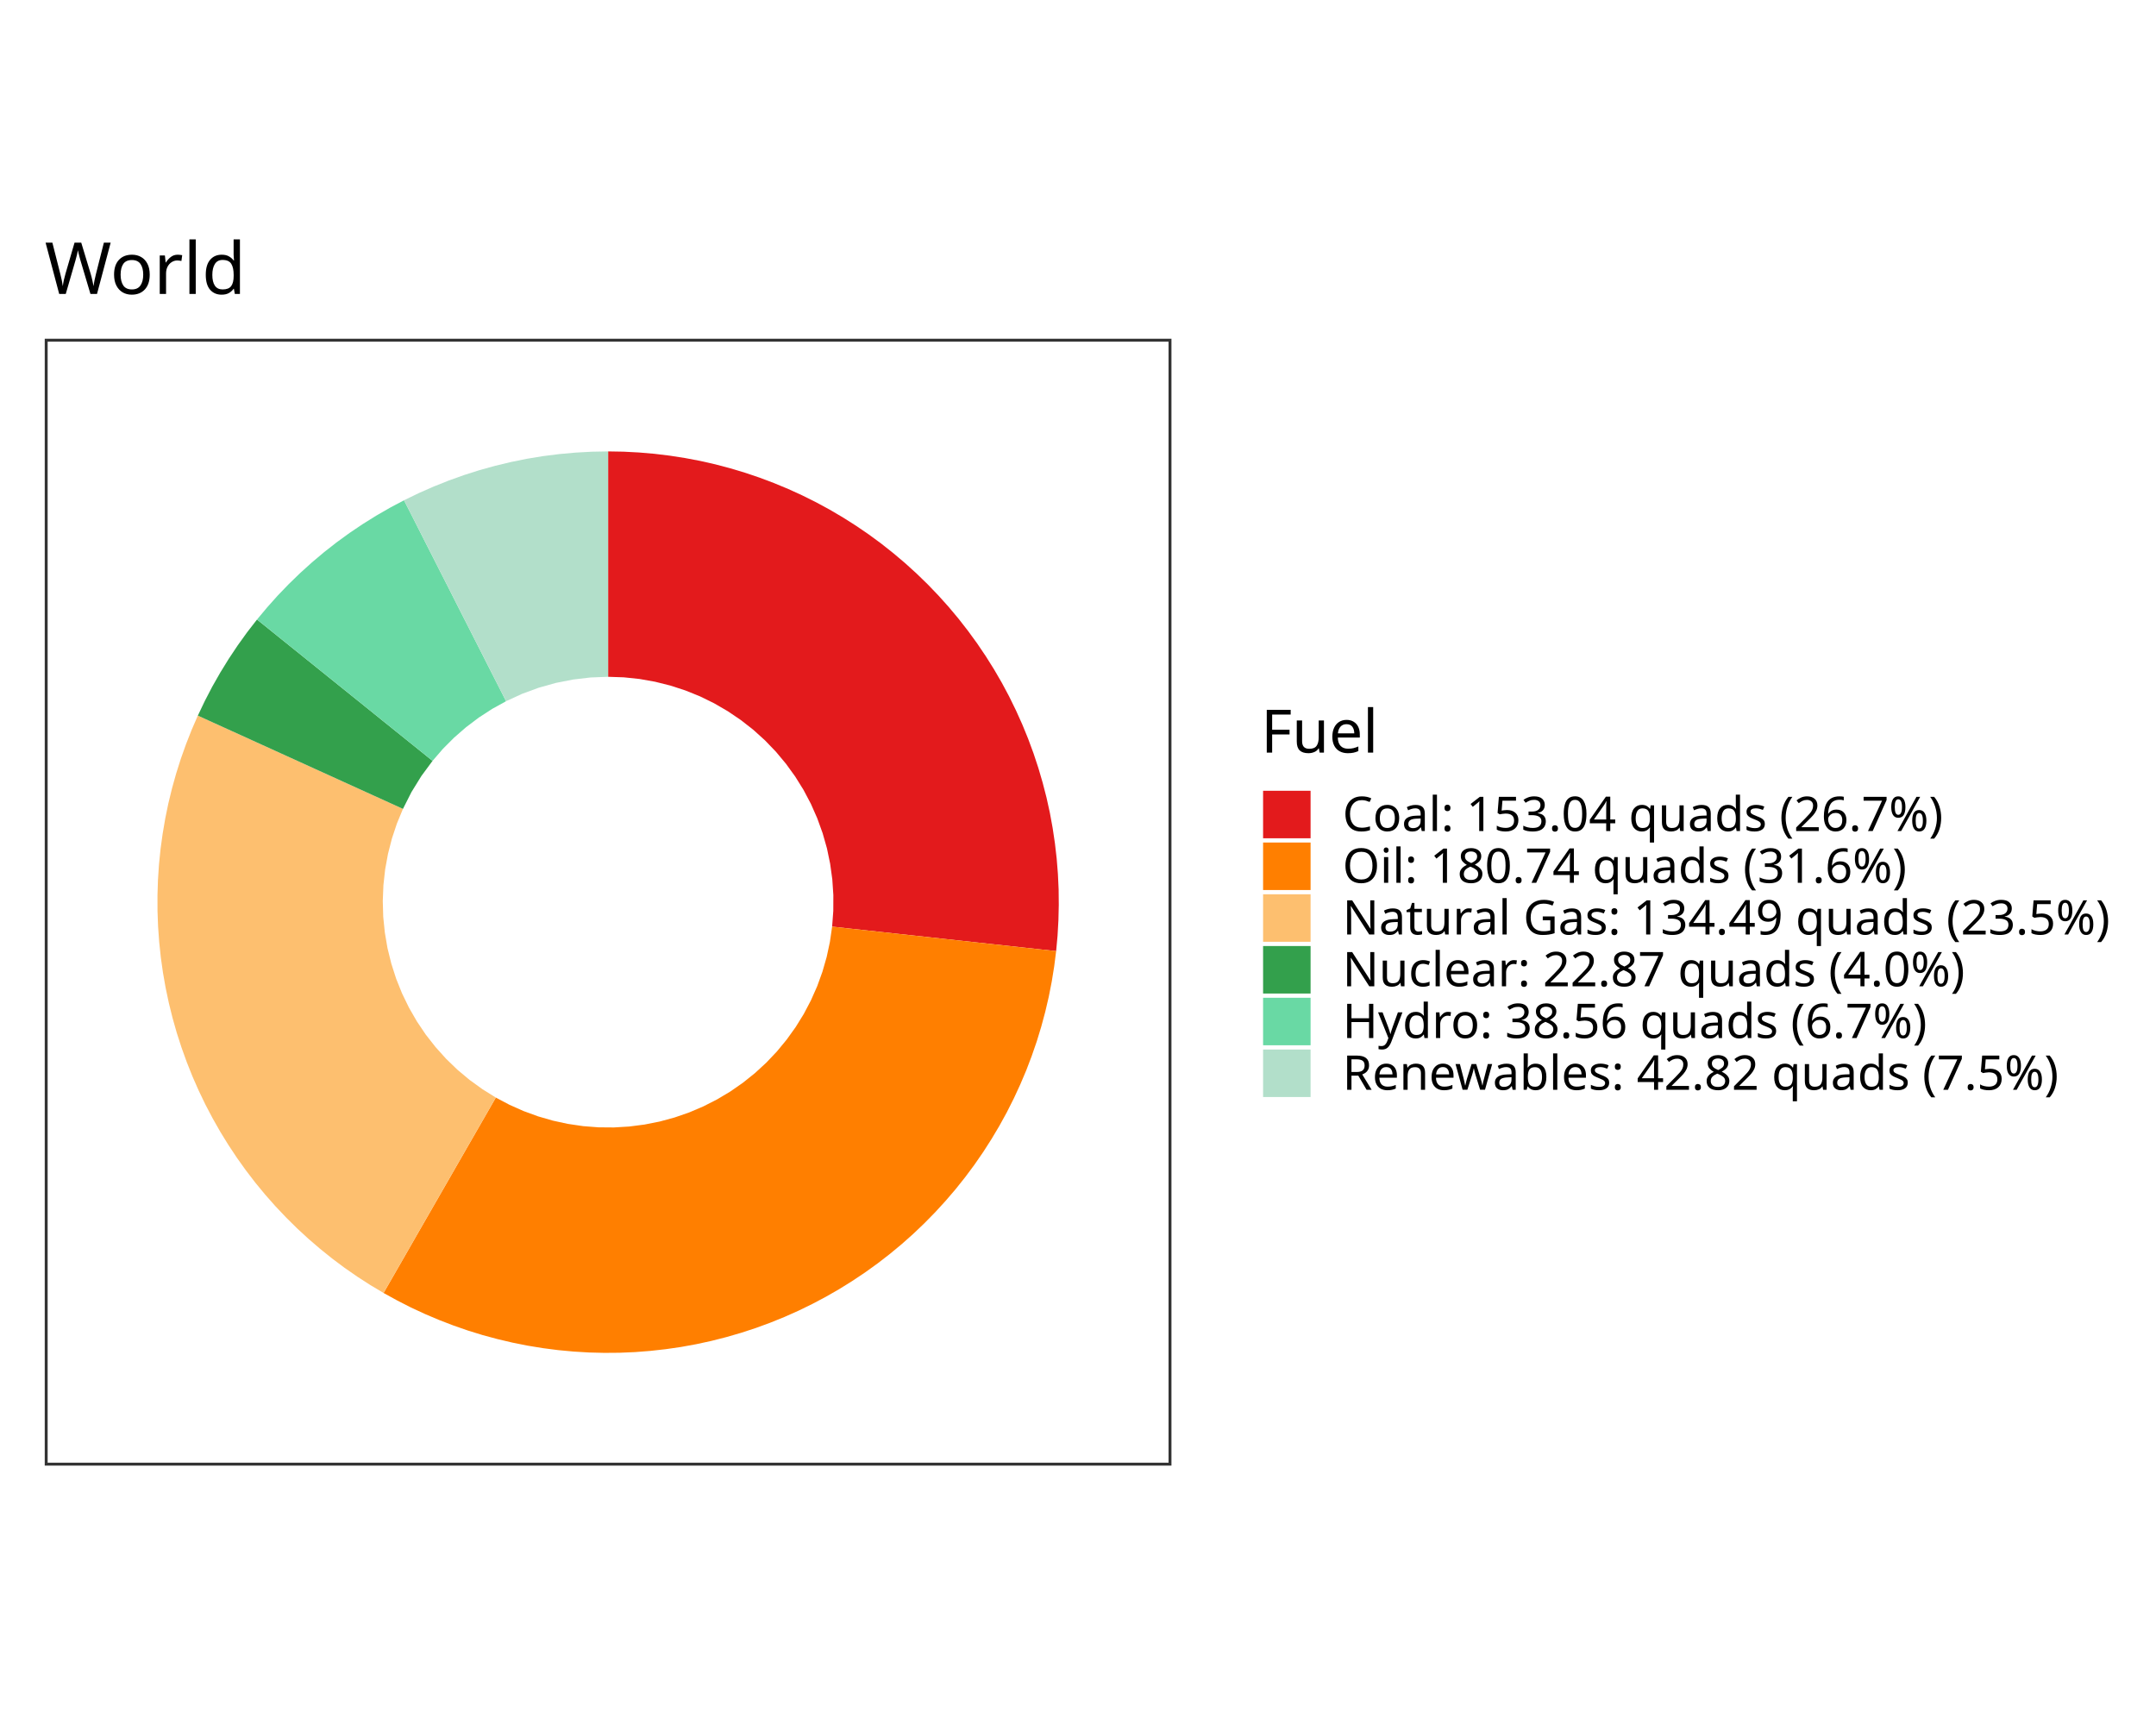
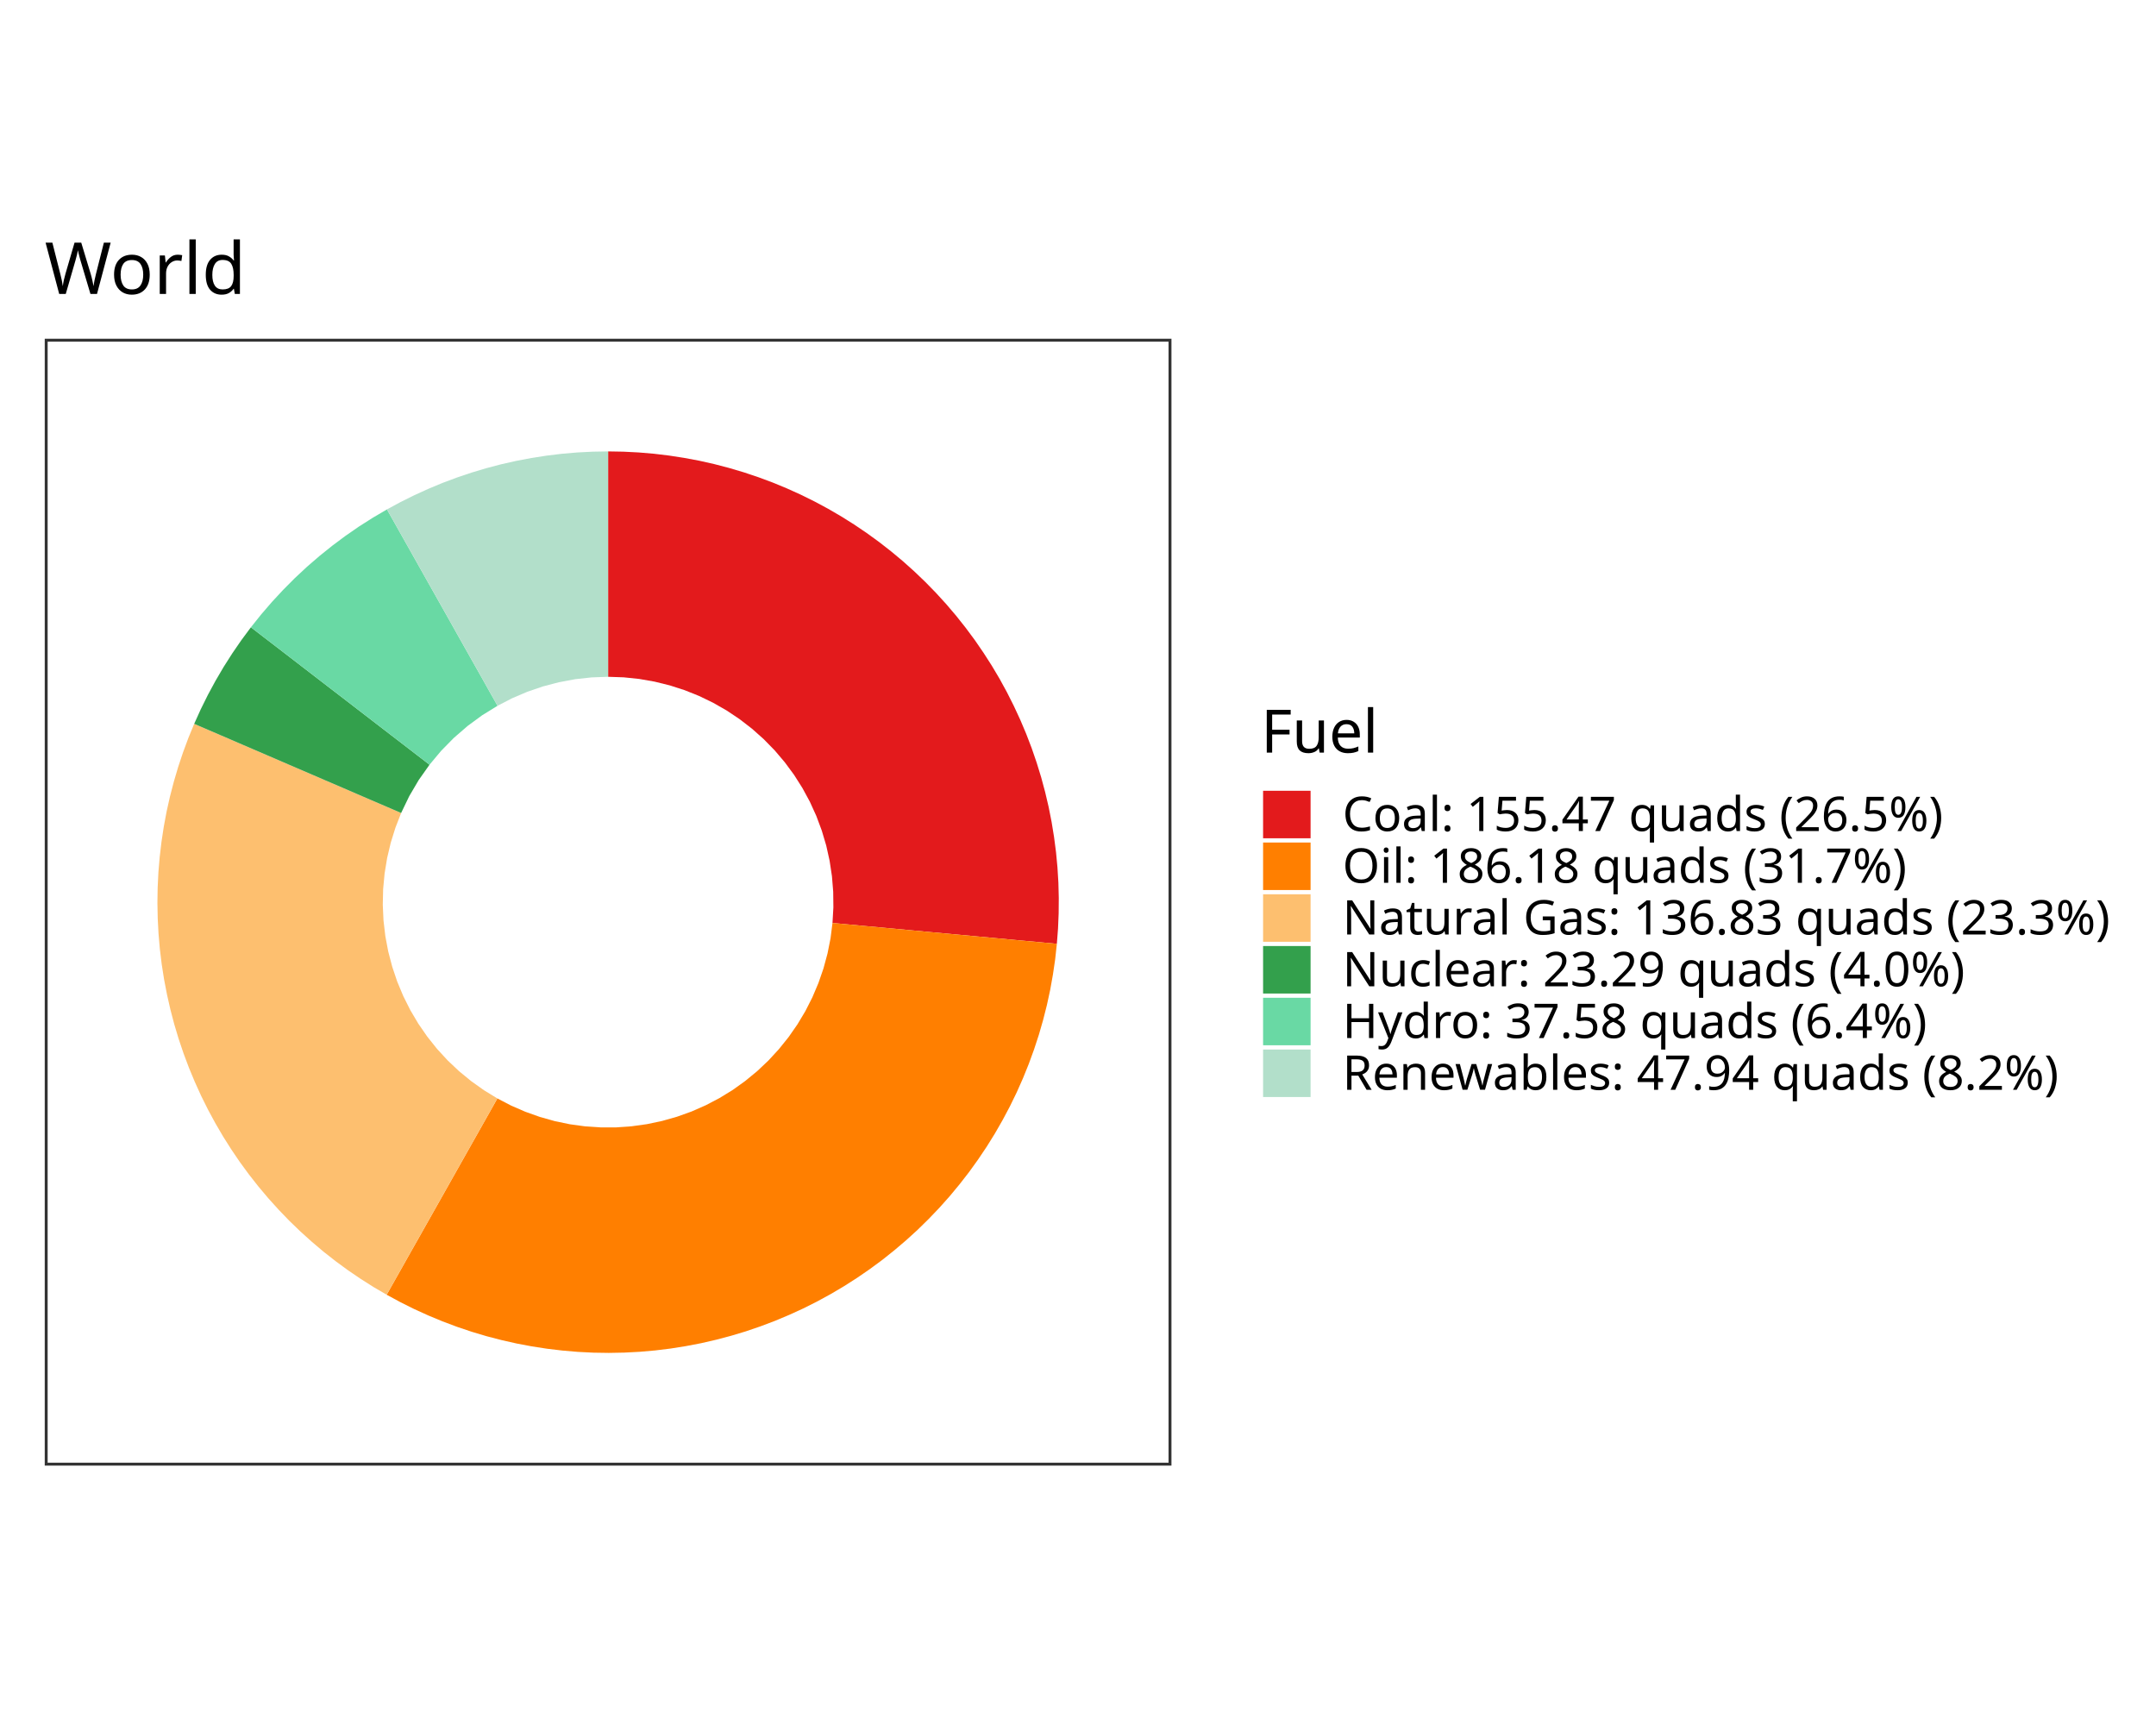
<svg xmlns="http://www.w3.org/2000/svg" class="svglite" data-engine-version="2.0" width="720.00pt" height="576.00pt" viewBox="0 0 720.00 576.00">
  <defs>
    <style type="text/css">
    .svglite line, .svglite polyline, .svglite polygon, .svglite path, .svglite rect, .svglite circle {
      fill: none;
      stroke: #000000;
      stroke-linecap: round;
      stroke-linejoin: round;
      stroke-miterlimit: 10.00;
    }
  </style>
  </defs>
  <rect width="100%" height="100%" style="stroke: none; fill: #FFFFFF;" />
  <defs>
    <clipPath id="cpMC4wMHw3MjAuMDB8MC4wMHw1NzYuMDA=">
      <rect x="0.00" y="0.00" width="720.00" height="576.00" />
    </clipPath>
  </defs>
  <g clip-path="url(#cpMC4wMHw3MjAuMDB8MC4wMHw1NzYuMDA=)">
</g>
  <defs>
    <clipPath id="cpMC4wMHw3MjAuMDB8NzEuNjh8NTA0LjMy">
      <rect x="0.00" y="71.68" width="720.00" height="432.64" />
    </clipPath>
  </defs>
  <g clip-path="url(#cpMC4wMHw3MjAuMDB8NzEuNjh8NTA0LjMy)">
    <rect x="-0" y="71.68" width="720.00" height="432.64" style="stroke-width: 1.94; stroke: #FFFFFF; fill: #FFFFFF;" />
  </g>
  <g clip-path="url(#cpMC4wMHw3MjAuMDB8MC4wMHw1NzYuMDA=)">
</g>
  <defs>
    <clipPath id="cpMTQuOTR8MzkxLjIxfDExMy4xMXw0ODkuMzc=">
      <rect x="14.94" y="113.11" width="376.27" height="376.27" />
    </clipPath>
  </defs>
  <g clip-path="url(#cpMTQuOTR8MzkxLjIxfDExMy4xMXw0ODkuMzc=)">
    <rect x="14.94" y="113.11" width="376.27" height="376.27" style="stroke-width: 1.94; stroke: none; fill: #FFFFFF;" />
-     <polygon points="277.89,309.41 283.23,310.00 288.57,310.58 293.92,311.16 299.26,311.75 304.60,312.33 309.95,312.91 315.29,313.50 320.64,314.08 325.98,314.67 331.32,315.25 336.67,315.83 342.01,316.42 347.35,317.00 352.70,317.58 353.17,312.45 353.46,307.30 353.58,302.14 353.53,296.98 353.29,291.83 352.88,286.69 352.29,281.56 351.53,276.46 350.60,271.38 349.49,266.35 348.20,261.35 346.75,256.40 345.13,251.50 343.34,246.66 341.39,241.89 339.27,237.18 337.00,232.55 334.57,228.00 331.98,223.54 329.24,219.17 326.35,214.89 323.32,210.72 320.15,206.65 316.84,202.69 313.39,198.85 309.82,195.13 306.12,191.54 302.30,188.07 298.36,184.74 294.32,181.54 290.16,178.48 285.90,175.57 281.55,172.81 277.10,170.19 272.56,167.73 267.95,165.43 263.26,163.29 258.49,161.31 253.66,159.49 248.78,157.84 243.84,156.36 238.85,155.04 233.81,153.90 228.75,152.94 223.65,152.15 218.53,151.53 213.39,151.09 208.24,150.82 203.08,150.73 203.08,156.11 203.08,161.48 203.08,166.86 203.08,172.23 203.08,177.61 203.08,182.98 203.08,188.36 203.08,193.73 203.08,199.11 203.08,204.49 203.08,209.86 203.08,215.24 203.08,220.61 203.08,225.99 208.34,226.17 213.58,226.72 218.76,227.64 223.87,228.92 228.88,230.55 233.76,232.52 238.49,234.84 243.04,237.48 247.40,240.43 251.55,243.67 255.46,247.21 259.11,251.00 262.48,255.04 265.57,259.31 268.35,263.78 270.81,268.44 272.93,273.25 274.72,278.21 276.16,283.27 277.23,288.43 277.95,293.64 278.30,298.90 278.28,304.16 277.89,309.41 " style="stroke-width: 1.07; stroke: none; stroke-linecap: butt; stroke-linejoin: miter; fill: #E31A1C;" />
-     <polygon points="165.58,366.49 162.91,371.15 160.23,375.81 157.55,380.47 154.87,385.13 152.19,389.79 149.52,394.45 146.84,399.11 144.16,403.77 141.48,408.43 138.80,413.09 136.13,417.76 133.45,422.42 130.77,427.08 128.09,431.74 132.60,434.22 137.18,436.56 141.85,438.73 146.59,440.74 151.39,442.59 156.25,444.28 161.17,445.80 166.14,447.14 171.15,448.32 176.20,449.33 181.28,450.16 186.38,450.82 191.51,451.30 196.64,451.61 201.79,451.74 206.94,451.70 212.08,451.48 217.21,451.08 222.32,450.51 227.42,449.77 232.48,448.85 237.51,447.76 242.50,446.49 247.44,445.06 252.34,443.46 257.17,441.69 261.94,439.76 266.64,437.67 271.27,435.41 275.82,433.00 280.28,430.44 284.65,427.72 288.93,424.86 293.11,421.85 297.18,418.70 301.14,415.42 304.99,412.00 308.71,408.45 312.32,404.77 315.79,400.98 319.14,397.07 322.35,393.04 325.42,388.91 328.34,384.68 331.12,380.34 333.75,375.92 336.23,371.41 338.55,366.81 340.71,362.14 342.72,357.40 344.55,352.59 346.23,347.73 347.73,342.81 349.07,337.83 350.24,332.82 351.23,327.77 352.05,322.69 352.70,317.58 347.35,317.00 342.01,316.42 336.67,315.83 331.32,315.25 325.98,314.67 320.64,314.08 315.29,313.50 309.95,312.91 304.60,312.33 299.26,311.75 293.92,311.16 288.57,310.58 283.23,310.00 277.89,309.41 277.15,314.51 276.07,319.54 274.65,324.48 272.90,329.32 270.81,334.03 268.42,338.58 265.71,342.96 262.71,347.14 259.44,351.11 255.90,354.84 252.11,358.33 248.09,361.55 243.87,364.48 239.45,367.12 234.86,369.45 230.12,371.47 225.26,373.15 220.29,374.50 215.25,375.50 210.14,376.16 205.01,376.47 199.86,376.43 194.73,376.03 189.64,375.28 184.61,374.19 179.67,372.76 174.83,370.99 170.13,368.90 165.58,366.49 " style="stroke-width: 1.07; stroke: none; stroke-linecap: butt; stroke-linejoin: miter; fill: #FF7F00;" />
-     <polygon points="134.57,270.10 129.68,267.87 124.79,265.65 119.89,263.42 115.00,261.20 110.11,258.97 105.21,256.75 100.32,254.52 95.43,252.30 90.53,250.07 85.64,247.85 80.75,245.62 75.85,243.40 70.96,241.18 66.07,238.95 64.01,243.69 62.12,248.50 60.39,253.36 58.83,258.29 57.44,263.26 56.22,268.28 55.18,273.34 54.31,278.44 53.61,283.55 53.09,288.69 52.75,293.85 52.59,299.01 52.60,304.18 52.79,309.34 53.16,314.49 53.70,319.63 54.42,324.75 55.31,329.83 56.38,334.89 57.62,339.90 59.03,344.87 60.62,349.79 62.37,354.65 64.28,359.45 66.36,364.17 68.60,368.83 71.00,373.40 73.55,377.89 76.26,382.29 79.12,386.60 82.12,390.80 85.26,394.90 88.55,398.89 91.97,402.76 95.52,406.51 99.19,410.14 102.99,413.64 106.91,417.01 110.94,420.25 115.07,423.34 119.32,426.29 123.66,429.09 128.09,431.74 130.77,427.08 133.45,422.42 136.13,417.76 138.80,413.09 141.48,408.43 144.16,403.77 146.84,399.11 149.52,394.45 152.19,389.79 154.87,385.13 157.55,380.47 160.23,375.81 162.91,371.15 165.58,366.49 161.10,363.69 156.81,360.59 152.76,357.20 148.95,353.52 145.42,349.59 142.16,345.43 139.21,341.04 136.57,336.46 134.26,331.70 132.29,326.79 130.68,321.76 129.41,316.62 128.52,311.41 127.98,306.15 127.83,300.86 128.04,295.58 128.62,290.32 129.57,285.12 130.88,280.00 132.55,274.98 134.57,270.10 " style="stroke-width: 1.07; stroke: none; stroke-linecap: butt; stroke-linejoin: miter; fill: #FDBF6F;" />
-     <polygon points="144.45,254.06 140.27,250.69 136.08,247.32 131.89,243.95 127.70,240.58 123.52,237.20 119.33,233.83 115.14,230.46 110.95,227.09 106.77,223.72 102.58,220.35 98.39,216.98 94.20,213.61 90.02,210.24 85.83,206.87 82.52,211.14 79.37,215.52 76.38,220.01 73.55,224.60 70.88,229.29 68.39,234.08 66.07,238.95 70.96,241.18 75.85,243.40 80.75,245.62 85.64,247.85 90.53,250.07 95.43,252.30 100.32,254.52 105.21,256.75 110.11,258.97 115.00,261.20 119.89,263.42 124.79,265.65 129.68,267.87 134.57,270.10 137.41,264.48 140.72,259.12 144.45,254.06 " style="stroke-width: 1.07; stroke: none; stroke-linecap: butt; stroke-linejoin: miter; fill: #33A04C;" />
-     <polygon points="169.00,234.15 166.57,229.35 164.13,224.56 161.70,219.77 159.26,214.97 156.83,210.18 154.39,205.39 151.96,200.60 149.53,195.80 147.09,191.01 144.66,186.22 142.22,181.43 139.79,176.63 137.36,171.84 134.92,167.05 130.23,169.54 125.63,172.19 121.13,175.00 116.73,177.96 112.44,181.08 108.26,184.35 104.20,187.77 100.26,191.33 96.45,195.02 92.77,198.84 89.23,202.80 85.83,206.87 90.02,210.24 94.20,213.61 98.39,216.98 102.58,220.35 106.77,223.72 110.95,227.09 115.14,230.46 119.33,233.83 123.52,237.20 127.70,240.58 131.89,243.95 136.08,247.32 140.27,250.69 144.45,254.06 147.92,250.04 151.67,246.28 155.67,242.80 159.91,239.60 164.36,236.71 169.00,234.15 " style="stroke-width: 1.07; stroke: none; stroke-linecap: butt; stroke-linejoin: miter; fill: #69D9A4;" />
-     <polygon points="203.08,225.99 203.08,220.61 203.08,215.24 203.08,209.86 203.08,204.49 203.08,199.11 203.08,193.73 203.08,188.36 203.08,182.98 203.08,177.61 203.08,172.23 203.08,166.86 203.08,161.48 203.08,156.11 203.08,150.73 197.64,150.83 192.21,151.13 186.79,151.62 181.39,152.30 176.02,153.18 170.69,154.26 165.40,155.53 160.15,156.98 154.97,158.63 149.85,160.46 144.79,162.48 139.82,164.67 134.92,167.05 137.36,171.84 139.79,176.63 142.22,181.43 144.66,186.22 147.09,191.01 149.53,195.80 151.96,200.60 154.39,205.39 156.83,210.18 159.26,214.97 161.70,219.77 164.13,224.56 166.57,229.35 169.00,234.15 174.35,231.68 179.88,229.65 185.56,228.05 191.34,226.91 197.19,226.22 203.08,225.99 " style="stroke-width: 1.07; stroke: none; stroke-linecap: butt; stroke-linejoin: miter; fill: #B2DFCA;" />
+     <polygon points="278.01,308.19 283.36,308.69 288.71,309.19 294.07,309.68 299.42,310.18 304.77,310.68 310.12,311.18 315.48,311.67 320.83,312.17 326.18,312.67 331.53,313.16 336.89,313.66 342.24,314.16 347.59,314.65 352.94,315.15 353.33,310.05 353.54,304.95 353.58,299.84 353.45,294.73 353.14,289.64 352.66,284.55 352.00,279.48 351.18,274.44 350.19,269.43 349.02,264.45 347.69,259.52 346.19,254.64 344.53,249.81 342.70,245.04 340.71,240.33 338.56,235.70 336.26,231.13 333.81,226.65 331.20,222.26 328.44,217.96 325.55,213.75 322.51,209.65 319.33,205.64 316.02,201.75 312.58,197.98 309.01,194.32 305.32,190.79 301.51,187.38 297.59,184.11 293.56,180.97 289.43,177.97 285.19,175.11 280.86,172.39 276.45,169.83 271.94,167.41 267.36,165.15 262.71,163.05 257.98,161.10 253.19,159.32 248.35,157.70 243.45,156.25 238.51,154.96 233.52,153.84 228.50,152.90 223.45,152.12 218.38,151.51 213.29,151.08 208.19,150.82 203.08,150.73 203.08,156.11 203.08,161.48 203.08,166.86 203.08,172.23 203.08,177.61 203.08,182.98 203.08,188.36 203.08,193.73 203.08,199.11 203.08,204.49 203.08,209.86 203.08,215.24 203.08,220.61 203.08,225.99 208.29,226.17 213.48,226.71 218.61,227.61 223.67,228.86 228.64,230.46 233.48,232.40 238.17,234.67 242.70,237.26 247.03,240.16 251.16,243.35 255.05,246.82 258.70,250.55 262.07,254.52 265.17,258.72 267.96,263.12 270.45,267.70 272.61,272.45 274.43,277.33 275.92,282.33 277.05,287.42 277.83,292.58 278.25,297.77 278.31,302.99 " style="stroke-width: 1.07; stroke: none; stroke-linecap: butt; stroke-linejoin: miter; fill: #E31A1C;" />
+     <polygon points="166.10,366.78 163.46,371.47 160.82,376.15 158.18,380.83 155.54,385.51 152.90,390.19 150.26,394.88 147.62,399.56 144.98,404.24 142.34,408.92 139.70,413.60 137.05,418.28 134.41,422.97 131.77,427.65 129.13,432.33 133.68,434.79 138.30,437.10 143.01,439.24 147.78,441.22 152.62,443.04 157.52,444.69 162.47,446.17 167.47,447.47 172.51,448.61 177.59,449.57 182.70,450.36 187.83,450.97 192.98,451.41 198.14,451.67 203.31,451.75 208.48,451.65 213.64,451.38 218.79,450.93 223.92,450.30 229.02,449.49 234.10,448.52 239.14,447.36 244.13,446.04 249.08,444.55 253.97,442.88 258.81,441.05 263.57,439.05 268.27,436.90 272.89,434.58 277.43,432.10 281.88,429.47 286.23,426.69 290.49,423.76 294.65,420.69 298.69,417.47 302.63,414.12 306.45,410.64 310.14,407.02 313.71,403.29 317.15,399.43 320.45,395.45 323.62,391.37 326.64,387.17 329.52,382.88 332.25,378.49 334.82,374.01 337.25,369.44 339.51,364.80 341.61,360.08 343.55,355.28 345.32,350.43 346.93,345.52 348.36,340.55 349.63,335.54 350.72,330.49 351.63,325.40 352.38,320.29 352.94,315.15 347.59,314.65 342.24,314.16 336.89,313.66 331.53,313.16 326.18,312.67 320.83,312.17 315.48,311.67 310.12,311.18 304.77,310.68 299.42,310.18 294.07,309.68 288.71,309.19 283.36,308.69 278.01,308.19 277.36,313.32 276.35,318.39 275.00,323.38 273.31,328.26 271.29,333.02 268.95,337.63 266.30,342.06 263.35,346.30 260.11,350.33 256.61,354.13 252.85,357.68 248.86,360.96 244.66,363.97 240.25,366.67 235.67,369.07 230.94,371.15 226.08,372.89 221.11,374.30 216.05,375.37 210.93,376.08 205.78,376.45 200.61,376.45 195.45,376.11 190.33,375.41 185.27,374.36 180.30,372.96 175.43,371.23 170.69,369.17 " style="stroke-width: 1.07; stroke: none; stroke-linecap: butt; stroke-linejoin: miter; fill: #FF7F00;" />
+     <polygon points="133.96,271.47 129.03,269.34 124.09,267.22 119.15,265.09 114.22,262.96 109.28,260.84 104.34,258.71 99.41,256.59 94.47,254.46 89.53,252.33 84.60,250.21 79.66,248.08 74.72,245.95 69.79,243.83 64.85,241.70 62.90,246.44 61.12,251.24 59.50,256.10 58.05,261.02 56.76,265.98 55.64,270.98 54.70,276.01 53.93,281.08 53.33,286.17 52.90,291.27 52.65,296.39 52.57,301.51 52.67,306.64 52.94,311.75 53.38,316.86 54.00,321.94 54.79,327.01 55.76,332.04 56.89,337.04 58.19,341.99 59.66,346.90 61.30,351.75 63.10,356.55 65.07,361.28 67.19,365.95 69.47,370.53 71.91,375.04 74.49,379.46 77.23,383.79 80.11,388.03 83.14,392.17 86.30,396.19 89.60,400.11 93.04,403.92 96.59,407.61 100.28,411.17 104.08,414.60 107.99,417.91 112.02,421.08 116.15,424.11 120.38,426.99 124.71,429.74 129.13,432.33 131.77,427.65 134.41,422.97 137.05,418.28 139.70,413.60 142.34,408.92 144.98,404.24 147.62,399.56 150.26,394.88 152.90,390.19 155.54,385.51 158.18,380.83 160.82,376.15 163.46,371.47 166.10,366.78 161.63,364.05 157.36,361.01 153.30,357.68 149.49,354.08 145.94,350.22 142.67,346.12 139.69,341.80 137.02,337.29 134.67,332.60 132.65,327.76 130.98,322.79 129.65,317.71 128.68,312.56 128.07,307.35 127.83,302.11 127.95,296.87 128.44,291.64 129.29,286.47 130.50,281.36 132.06,276.36 " style="stroke-width: 1.07; stroke: none; stroke-linecap: butt; stroke-linejoin: miter; fill: #FDBF6F;" />
+     <polygon points="143.44,255.35 139.18,252.07 134.92,248.79 130.66,245.52 126.40,242.24 122.14,238.96 117.88,235.68 113.62,232.40 109.36,229.13 105.10,225.85 100.84,222.57 96.58,219.29 92.32,216.01 88.05,212.74 83.79,209.46 80.60,213.76 77.57,218.17 74.69,222.69 71.98,227.31 69.43,232.02 67.05,236.82 64.85,241.70 69.79,243.83 74.72,245.95 79.66,248.08 84.60,250.21 89.53,252.33 94.47,254.46 99.41,256.59 104.34,258.71 109.28,260.84 114.22,262.96 119.15,265.09 124.09,267.22 129.03,269.34 133.96,271.47 136.67,265.84 139.84,260.45 " style="stroke-width: 1.07; stroke: none; stroke-linecap: butt; stroke-linejoin: miter; fill: #33A04C;" />
+     <polygon points="166.15,235.67 163.51,230.99 160.88,226.30 158.24,221.62 155.60,216.94 152.96,212.25 150.33,207.57 147.69,202.88 145.05,198.20 142.41,193.52 139.77,188.83 137.14,184.15 134.50,179.47 131.86,174.78 129.22,170.10 124.48,172.89 119.84,175.84 115.32,178.97 110.91,182.26 106.62,185.71 102.46,189.31 98.44,193.06 94.56,196.96 90.82,200.99 87.23,205.16 83.79,209.46 88.05,212.74 92.32,216.01 96.58,219.29 100.84,222.57 105.10,225.85 109.36,229.13 113.62,232.40 117.88,235.68 122.14,238.96 126.40,242.24 130.66,245.52 134.92,248.79 139.18,252.07 143.44,255.35 147.32,250.71 151.56,246.39 156.13,242.43 161.00,238.85 " style="stroke-width: 1.07; stroke: none; stroke-linecap: butt; stroke-linejoin: miter; fill: #69D9A4;" />
+     <polygon points="203.08,225.99 203.08,220.61 203.08,215.24 203.08,209.86 203.08,204.49 203.08,199.11 203.08,193.73 203.08,188.36 203.08,182.98 203.08,177.61 203.08,172.23 203.08,166.86 203.08,161.48 203.08,156.11 203.08,150.73 197.93,150.82 192.79,151.08 187.67,151.52 182.56,152.14 177.47,152.93 172.42,153.89 167.40,155.02 162.42,156.33 157.49,157.80 152.61,159.45 147.79,161.25 143.04,163.23 138.36,165.36 133.75,167.65 129.22,170.10 131.86,174.78 134.50,179.47 137.14,184.15 139.77,188.83 142.41,193.52 145.05,198.20 147.69,202.88 150.33,207.57 152.96,212.25 155.60,216.94 158.24,221.62 160.88,226.30 163.51,230.99 166.15,235.67 171.05,233.14 176.12,230.98 181.34,229.20 186.67,227.80 192.09,226.79 197.57,226.19 " style="stroke-width: 1.07; stroke: none; stroke-linecap: butt; stroke-linejoin: miter; fill: #B2DFCA;" />
    <rect x="14.94" y="113.11" width="376.27" height="376.27" style="stroke-width: 1.94; stroke: #333333;" />
  </g>
  <g clip-path="url(#cpMC4wMHw3MjAuMDB8MC4wMHw1NzYuMDA=)">
    <rect x="411.14" y="225.50" width="298.90" height="151.48" style="stroke-width: 1.94; stroke: none; fill: #FFFFFF;" />
    <text x="421.10" y="251.30" style="font-size: 20.00px; font-family: sans;" textLength="38.90px" lengthAdjust="spacingAndGlyphs">Fuel</text>
    <rect x="421.10" y="263.34" width="17.28" height="17.28" style="stroke-width: 1.94; stroke: none; fill: #FFFFFF;" />
    <rect x="421.81" y="264.05" width="15.86" height="15.86" style="stroke-width: 1.07; stroke: none; stroke-linecap: butt; stroke-linejoin: miter; fill: #E31A1C;" />
    <rect x="421.10" y="280.62" width="17.28" height="17.28" style="stroke-width: 1.94; stroke: none; fill: #FFFFFF;" />
    <rect x="421.81" y="281.33" width="15.86" height="15.86" style="stroke-width: 1.07; stroke: none; stroke-linecap: butt; stroke-linejoin: miter; fill: #FF7F00;" />
    <rect x="421.10" y="297.90" width="17.28" height="17.28" style="stroke-width: 1.94; stroke: none; fill: #FFFFFF;" />
    <rect x="421.81" y="298.61" width="15.86" height="15.86" style="stroke-width: 1.07; stroke: none; stroke-linecap: butt; stroke-linejoin: miter; fill: #FDBF6F;" />
    <rect x="421.10" y="315.18" width="17.28" height="17.28" style="stroke-width: 1.94; stroke: none; fill: #FFFFFF;" />
    <rect x="421.81" y="315.89" width="15.86" height="15.86" style="stroke-width: 1.07; stroke: none; stroke-linecap: butt; stroke-linejoin: miter; fill: #33A04C;" />
    <rect x="421.10" y="332.46" width="17.28" height="17.28" style="stroke-width: 1.94; stroke: none; fill: #FFFFFF;" />
    <rect x="421.81" y="333.17" width="15.86" height="15.86" style="stroke-width: 1.07; stroke: none; stroke-linecap: butt; stroke-linejoin: miter; fill: #69D9A4;" />
    <rect x="421.10" y="349.74" width="17.28" height="17.28" style="stroke-width: 1.94; stroke: none; fill: #FFFFFF;" />
    <rect x="421.81" y="350.45" width="15.86" height="15.86" style="stroke-width: 1.07; stroke: none; stroke-linecap: butt; stroke-linejoin: miter; fill: #B2DFCA;" />
-     <text x="448.34" y="277.49" style="font-size: 16.00px; font-family: sans;" textLength="199.26px" lengthAdjust="spacingAndGlyphs">Coal: 153.04 quads (26.7%)</text>
-     <text x="448.34" y="294.77" style="font-size: 16.00px; font-family: sans;" textLength="185.90px" lengthAdjust="spacingAndGlyphs">Oil: 180.74 quads (31.6%)</text>
-     <text x="448.34" y="312.05" style="font-size: 16.00px; font-family: sans;" textLength="251.73px" lengthAdjust="spacingAndGlyphs">Natural Gas: 134.49 quads (23.5%)</text>
-     <text x="448.34" y="329.33" style="font-size: 16.00px; font-family: sans;" textLength="203.69px" lengthAdjust="spacingAndGlyphs">Nuclear: 22.87 quads (4.0%)</text>
-     <text x="448.34" y="346.61" style="font-size: 16.00px; font-family: sans;" textLength="191.24px" lengthAdjust="spacingAndGlyphs">Hydro: 38.56 quads (6.7%)</text>
-     <text x="448.34" y="363.89" style="font-size: 16.00px; font-family: sans;" textLength="236.62px" lengthAdjust="spacingAndGlyphs">Renewables: 42.82 quads (7.5%)</text>
+     <text x="448.34" y="277.49" style="font-size: 16.00px; font-family: sans;" textLength="199.26px" lengthAdjust="spacingAndGlyphs">Coal: 155.47 quads (26.5%)</text>
+     <text x="448.34" y="294.77" style="font-size: 16.00px; font-family: sans;" textLength="185.90px" lengthAdjust="spacingAndGlyphs">Oil: 186.18 quads (31.7%)</text>
+     <text x="448.34" y="312.05" style="font-size: 16.00px; font-family: sans;" textLength="251.73px" lengthAdjust="spacingAndGlyphs">Natural Gas: 136.83 quads (23.3%)</text>
+     <text x="448.34" y="329.33" style="font-size: 16.00px; font-family: sans;" textLength="203.69px" lengthAdjust="spacingAndGlyphs">Nuclear: 23.29 quads (4.0%)</text>
+     <text x="448.34" y="346.61" style="font-size: 16.00px; font-family: sans;" textLength="191.24px" lengthAdjust="spacingAndGlyphs">Hydro: 37.58 quads (6.4%)</text>
+     <text x="448.34" y="363.89" style="font-size: 16.00px; font-family: sans;" textLength="236.62px" lengthAdjust="spacingAndGlyphs">Renewables: 47.94 quads (8.2%)</text>
    <text x="14.94" y="98.16" style="font-size: 24.00px; font-family: sans;" textLength="62.67px" lengthAdjust="spacingAndGlyphs">World</text>
  </g>
</svg>
